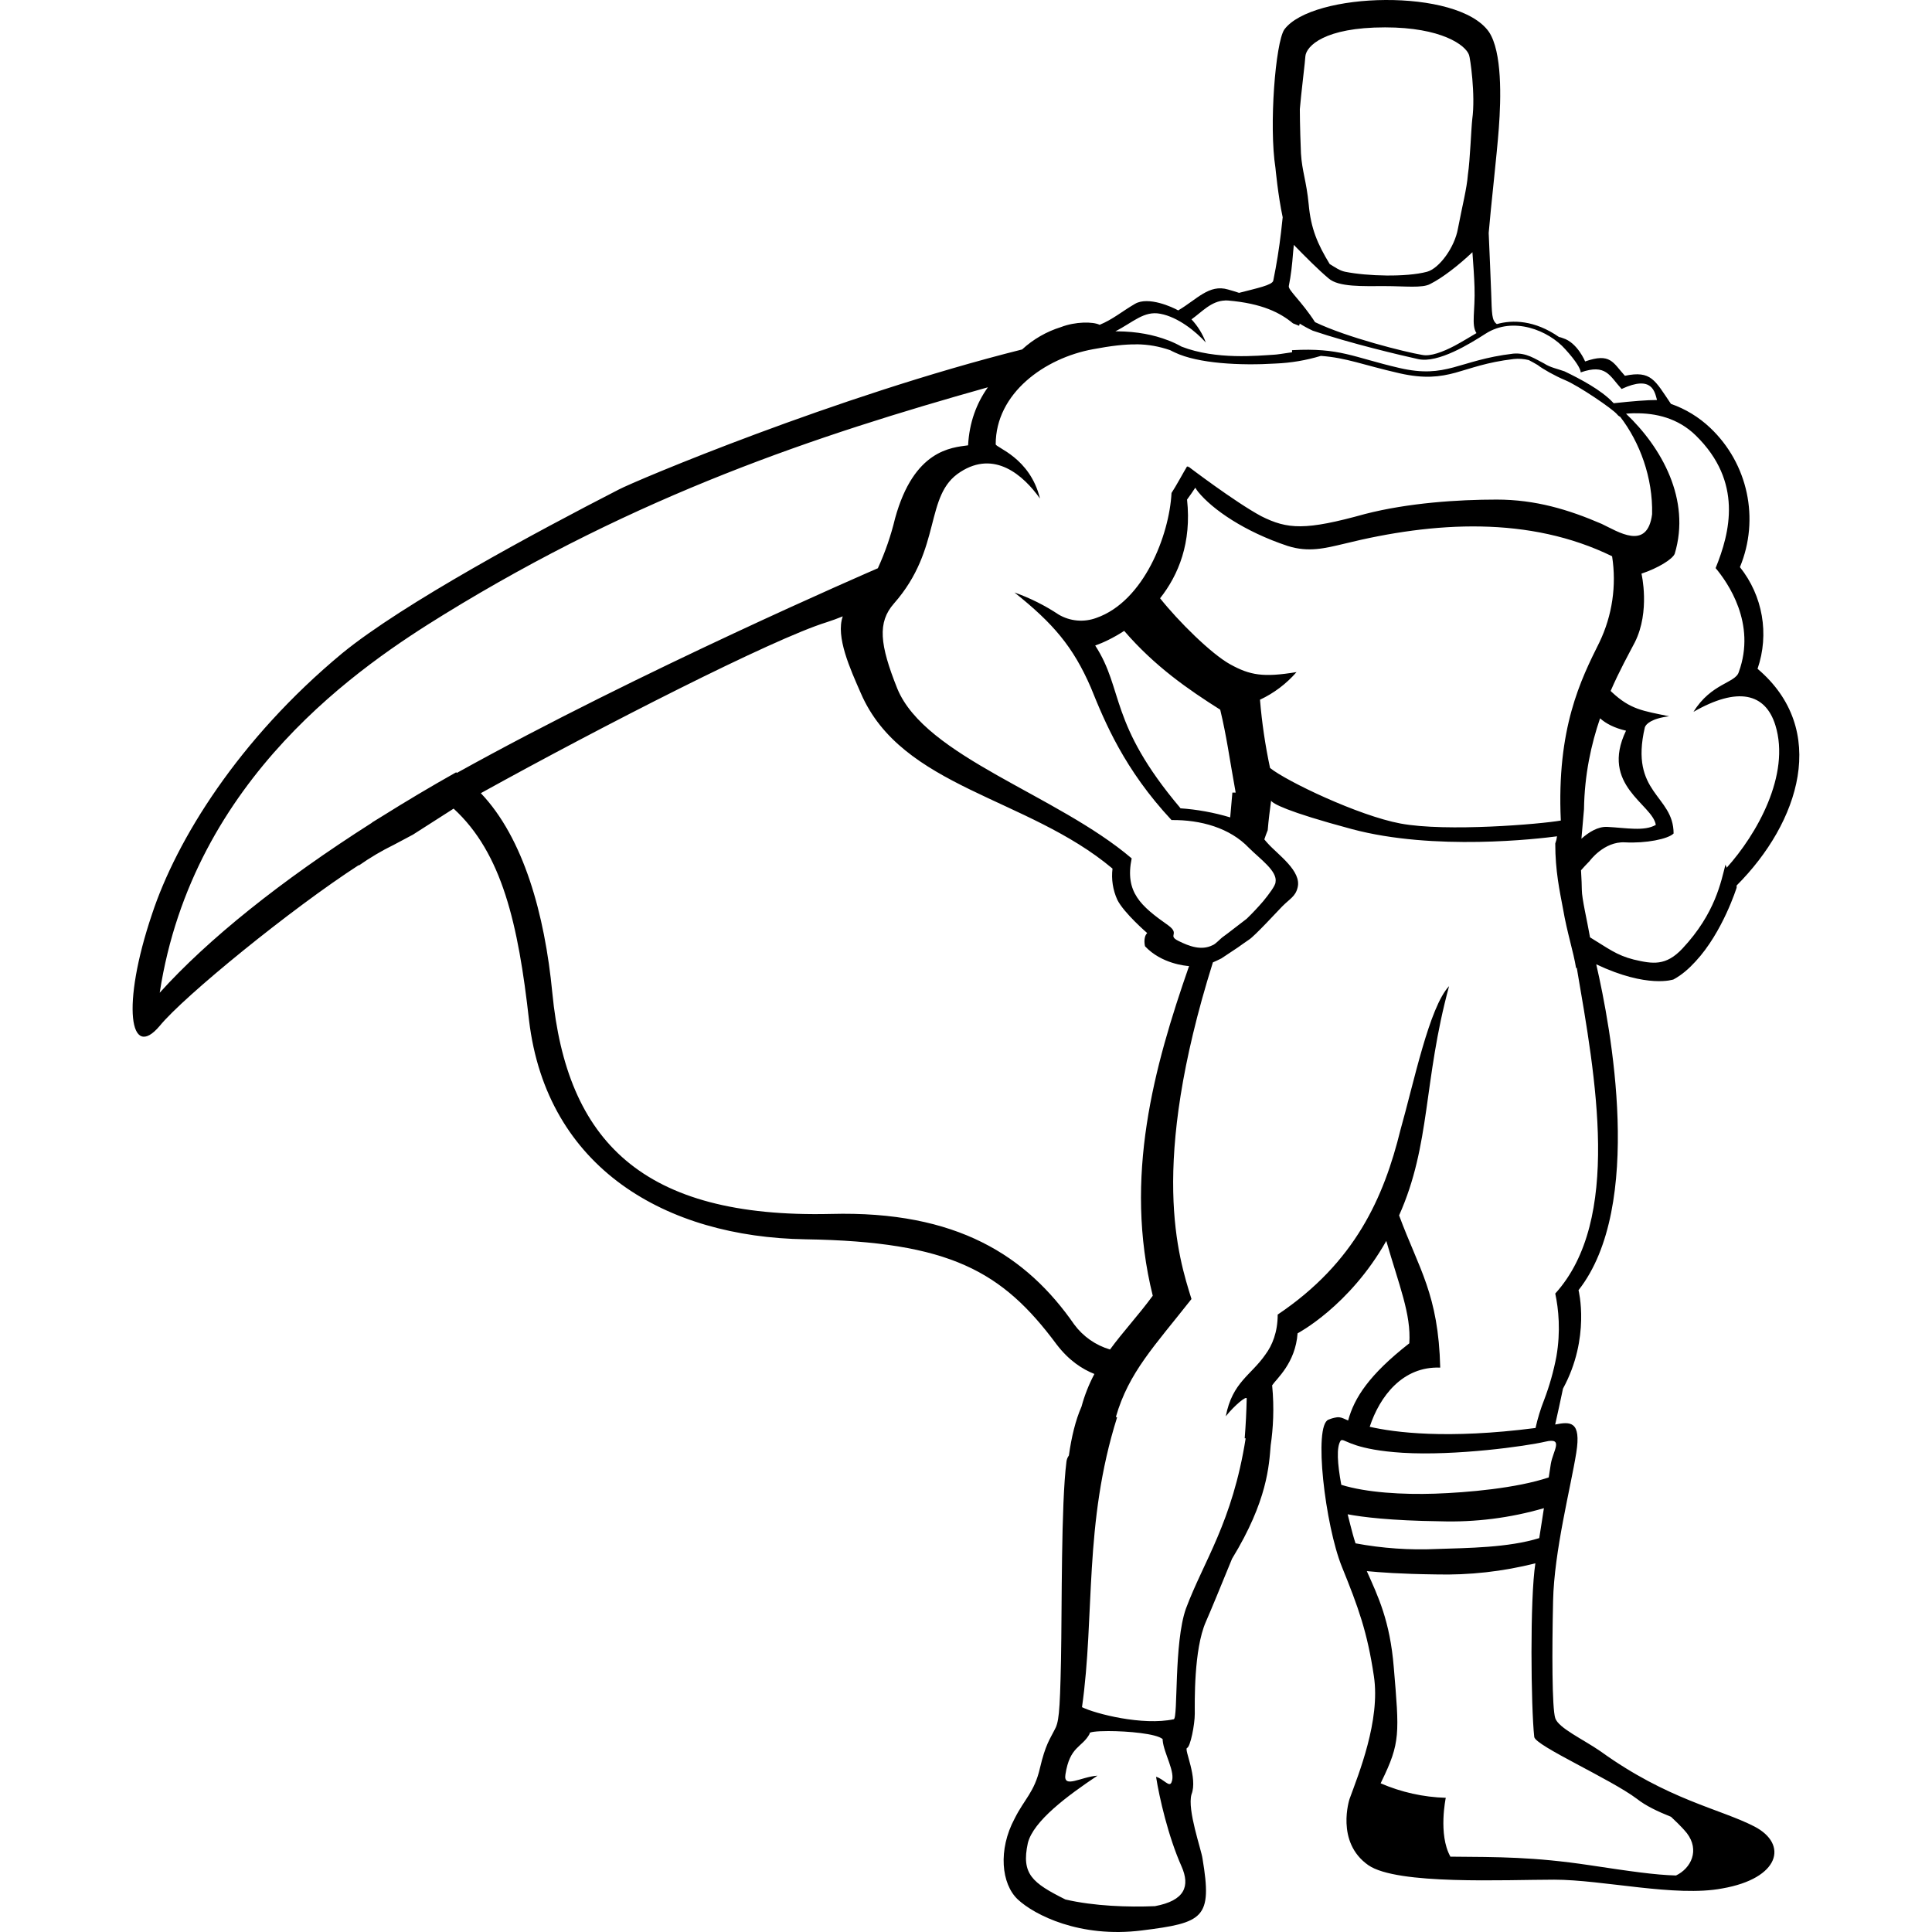
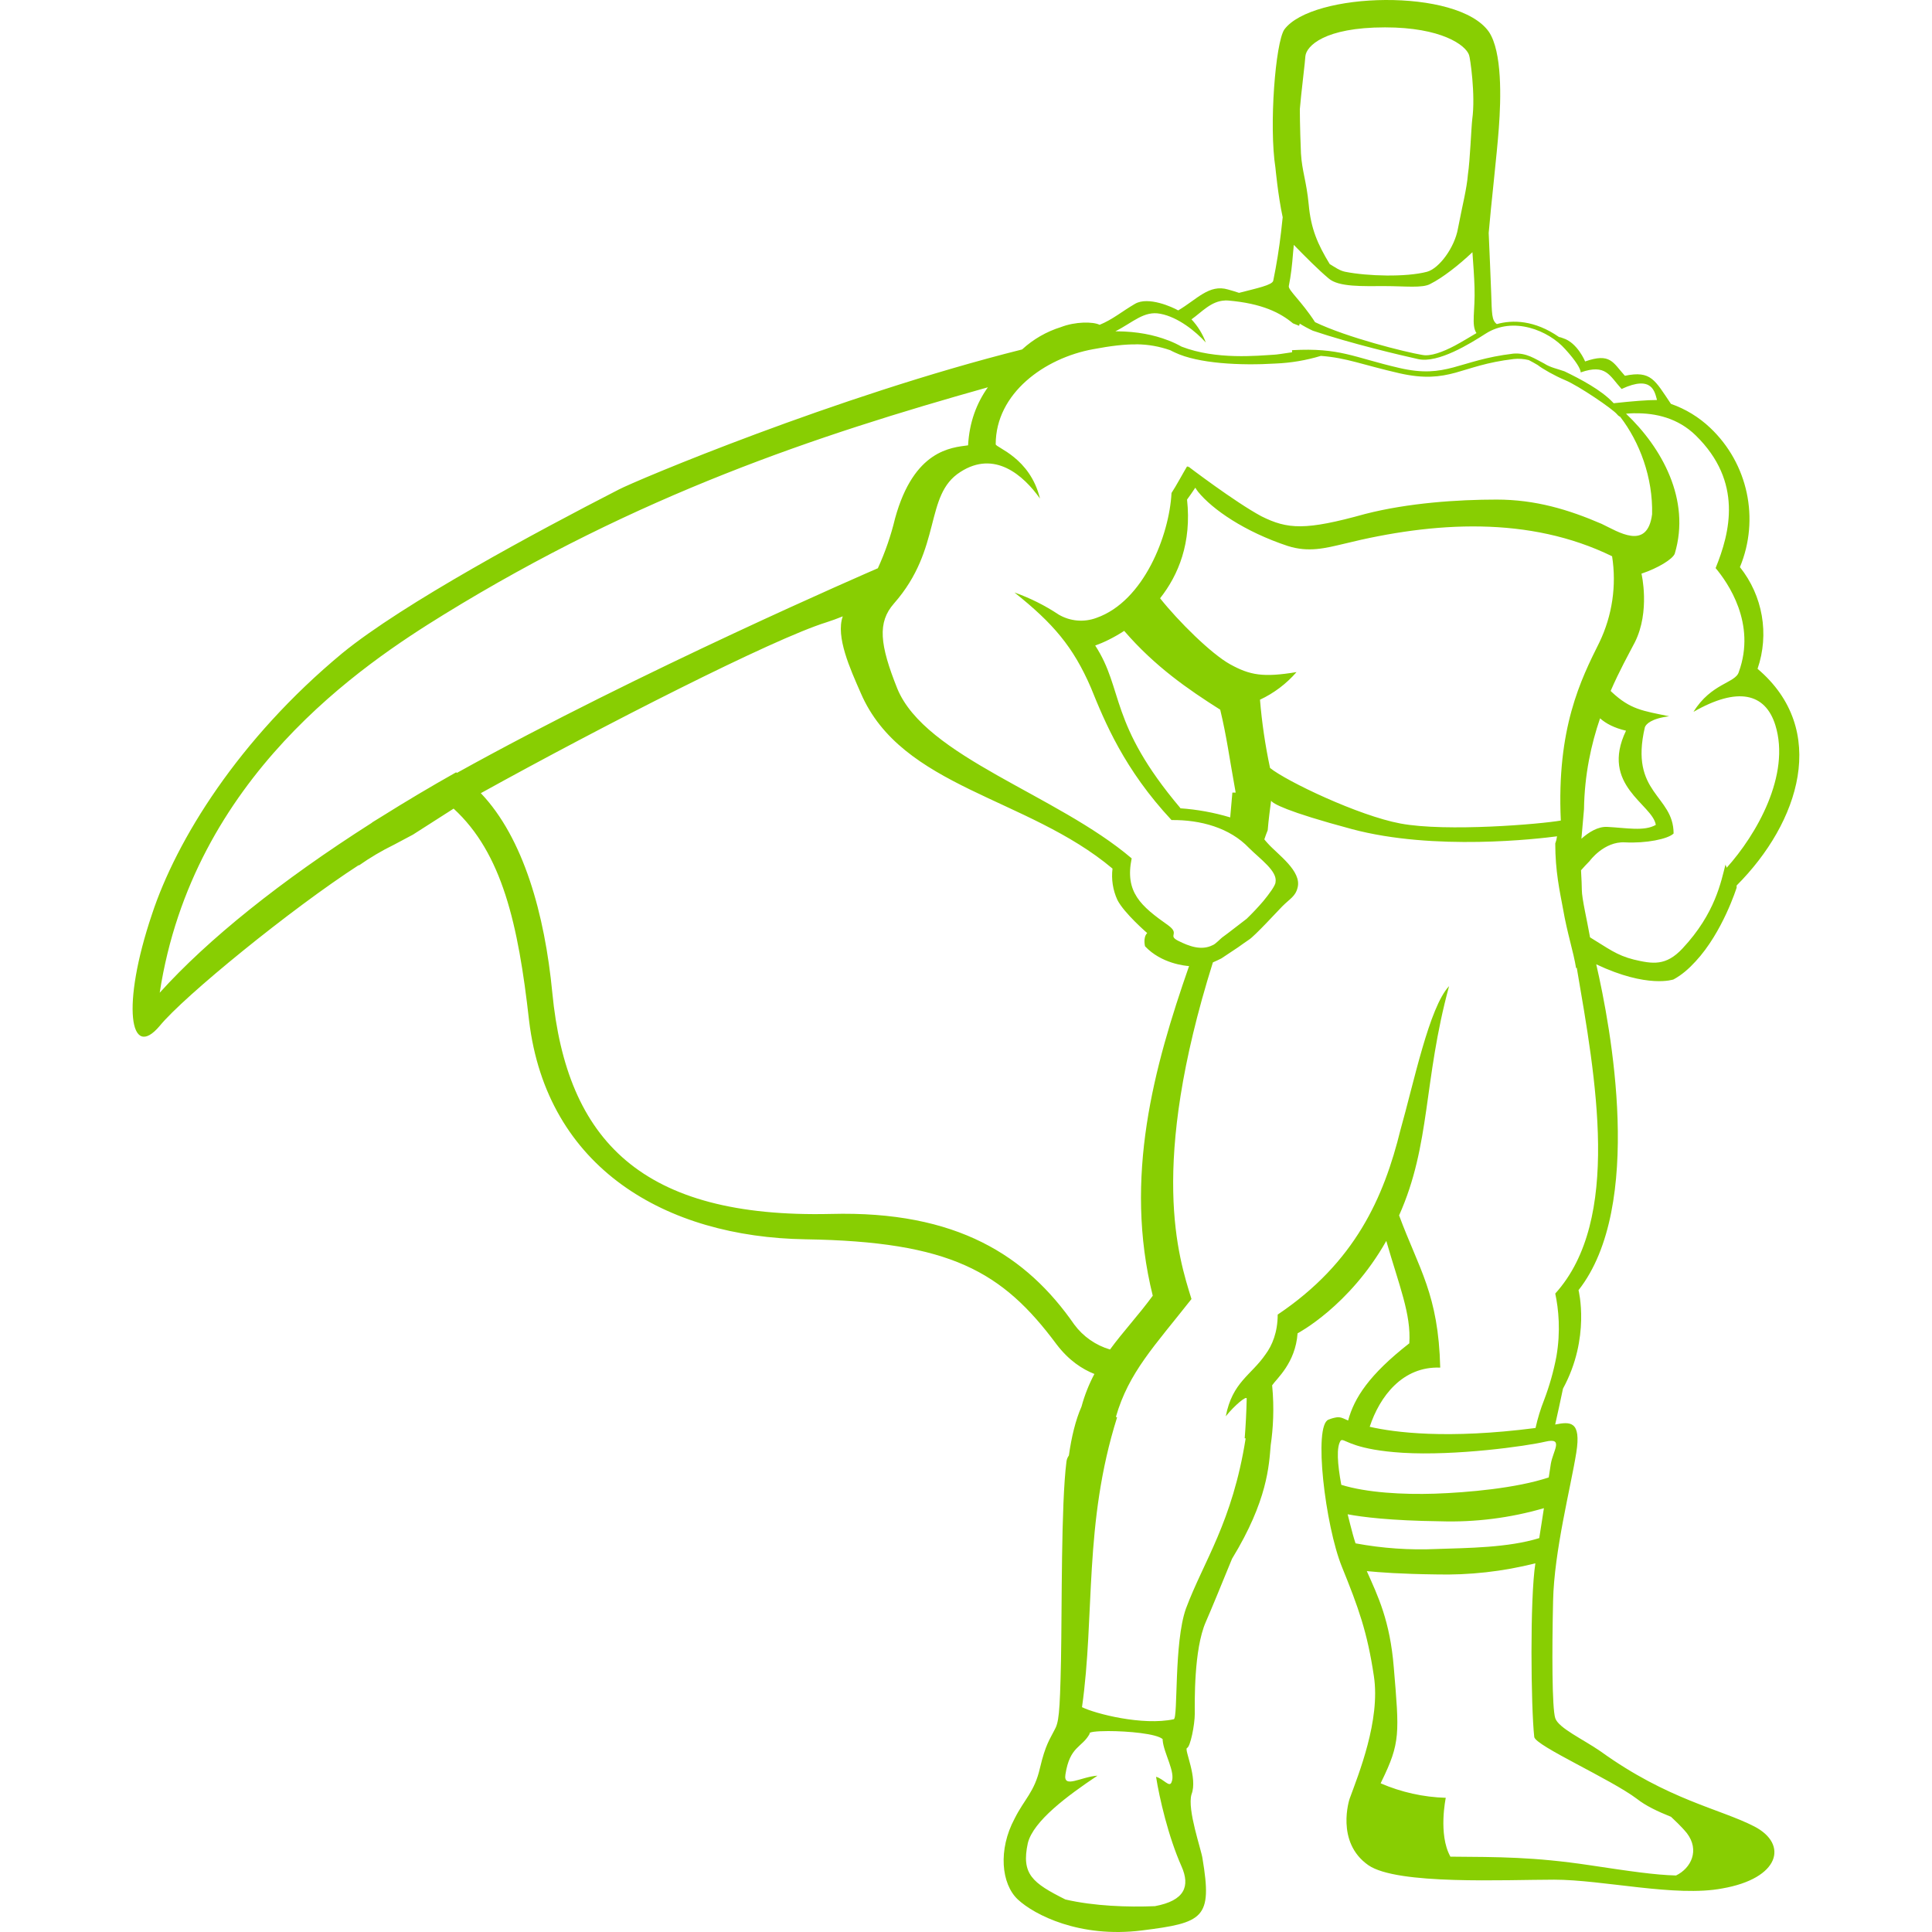
- <svg xmlns="http://www.w3.org/2000/svg" role="img" viewBox="0 0 24 24">
+ <svg xmlns="http://www.w3.org/2000/svg" fill="#88CE02" role="img" viewBox="0 0 24 24">
  <path d="M17.21 0c-.545.003-1.084.134-1.256.367-.11.165-.192 1.196-.11 1.718 0 0 .032.345.09.614a14.6 14.6 0 0 1-.02.182 7.024 7.024 0 0 1-.097.605c-.01.056-.207.095-.425.152a2.495 2.495 0 0 0-.138-.042c-.234-.069-.385.123-.618.26-.069-.04-.371-.178-.536-.082-.165.096-.275.193-.44.261-.082-.041-.302-.041-.48.028a1.27 1.27 0 0 0-.483.278c-2.314.58-4.813 1.635-5.012 1.741-1.017.522-2.679 1.415-3.434 2.033-1.291 1.071-2.06 2.322-2.363 3.242-.385 1.14-.275 1.827.096 1.387.298-.366 1.632-1.454 2.475-1.999l-.002.007a3.219 3.219 0 0 1 .44-.26l.233-.124.505-.323c.602.552.803 1.433.937 2.63.22 1.841 1.704 2.693 3.434 2.72 1.8.028 2.446.399 3.119 1.305.153.201.318.307.47.368a1.954 1.954 0 0 0-.16.405c-.075.17-.125.38-.157.608a.157.157 0 0 0-.03.075c-.068.536-.055 1.8-.068 2.473-.014.673-.028.77-.083.866-.055.11-.11.178-.178.467-.069.302-.193.384-.316.631-.206.385-.165.81.041 1.003.206.192.77.481 1.538.385.77-.096.88-.151.756-.893-.014-.11-.192-.605-.137-.797.082-.206-.096-.563-.055-.577.041-.014.096-.288.096-.426 0-.137-.014-.796.137-1.14.062-.14.193-.46.326-.785.442-.723.459-1.161.48-1.41.03-.202.046-.46.018-.744.055-.083.289-.275.316-.646 0 0 .644-.337 1.102-1.148.16.557.31.91.286 1.272-.499.39-.684.678-.76.959-.048-.02-.076-.037-.11-.04h-.027a.437.437 0 0 0-.106.029c-.192.068-.041 1.318.165 1.827.206.508.316.81.398 1.36.083.549-.192 1.222-.302 1.524 0 0-.179.536.233.824.358.248 1.704.18 2.308.18.605 0 1.511.219 2.088.109.715-.124.824-.55.399-.77-.426-.22-1.072-.329-1.91-.933-.22-.152-.522-.289-.563-.412-.041-.124-.041-.838-.027-1.457.013-.618.22-1.414.288-1.84.064-.398-.076-.388-.262-.351.032-.147.066-.292.097-.446.344-.632.193-1.223.193-1.223.82-1.044.4-3.27.22-4.048.64.303.96.188.96.188.102-.055.192-.134.274-.224.337-.362.51-.916.51-.916V11c.782-.783 1.151-1.936.26-2.692a1.331 1.331 0 0 0-.219-1.263 1.56 1.56 0 0 0-.37-1.731 1.36 1.36 0 0 0-.487-.297c-.2-.295-.245-.417-.572-.349-.15-.165-.178-.288-.494-.178 0 0-.096-.234-.275-.289a.25.25 0 0 0-.05-.015c-.302-.21-.576-.215-.772-.16-.064-.048-.061-.124-.07-.388-.008-.2-.019-.486-.031-.744.027-.328.102-.974.126-1.303.028-.37.042-.948-.123-1.195C18.303.12 17.754-.003 17.21 0zm-.005.34c.7 0 1.002.22 1.044.343.013.028.082.495.04.797-.013.11-.027.509-.054.687-.014.179-.069.385-.124.673-.041.234-.233.495-.384.536-.261.069-.742.055-1.017 0-.069-.014-.124-.055-.192-.096-.151-.248-.234-.44-.261-.742-.028-.289-.083-.412-.096-.632-.014-.33-.014-.55-.014-.55.014-.178.069-.618.069-.659.013-.123.233-.357.989-.357zm-1.133 2.702c.146.149.301.306.432.416.124.11.426.096.7.096.248 0 .468.028.564-.027.154-.077.355-.235.523-.394.011.152.022.304.026.435.01.295-.043.468.024.57-.082.048-.174.105-.269.156-.151.08-.306.136-.403.115h-.002c-.209-.035-.931-.215-1.331-.407-.167-.259-.335-.398-.326-.448.027-.137.04-.247.054-.425.004-.03.005-.058.008-.088zm-.853.69l.035.001c.424.036.65.152.808.284l.076.03.008-.027c.047.03.102.06.162.088.47.159 1.104.308 1.309.353.247.055.645-.192.838-.316.343-.22.783-.04.989.193.137.15.192.247.192.288.316-.11.357.041.508.206.385-.179.412.041.44.137-.122 0-.298.014-.538.04l-.012-.012c-.144-.153-.402-.289-.599-.384-.087-.031-.18-.049-.252-.097-.11-.055-.22-.137-.385-.123-.687.082-.824.315-1.415.178-.577-.134-.737-.254-1.333-.221l.001.026c-.105.016-.2.03-.22.03-.206.012-.722.067-1.153-.1a1.256 1.256 0 0 0-.161-.076l-.005-.002h-.001c-.18-.07-.39-.11-.63-.112h-.026c.218-.11.356-.259.56-.218.22.041.44.22.564.357a.858.858 0 0 0-.178-.288c.128-.09.245-.229.418-.234zm-1.1.545c.15.002.28.026.417.073.018.009.034.018.059.029.288.137.81.164 1.25.137a2.26 2.26 0 0 0 .563-.095c.322.024.514.11.977.216.31.07.502.045.695-.007.193-.053.386-.13.723-.17a.542.542 0 0 1 .188.013c.038.02.075.04.11.061.062.049.214.135.343.189.164.068.59.357.645.425a.1.1 0 0 0 .038.03c.242.314.407.755.396 1.21-.06.46-.426.214-.626.12-.412-.178-.824-.302-1.305-.302-.48 0-1.099.041-1.635.179-.741.206-.961.192-1.29.027-.33-.178-.907-.618-.907-.618v.01c-.007-.007-.012-.012-.014-.01-.042.069-.138.247-.193.33-.027.522-.343 1.346-.934 1.552a.547.547 0 0 1-.467-.041 2.503 2.503 0 0 0-.55-.275c.481.384.729.673.949 1.181.174.43.415 1.017 1.002 1.646.363-.004.725.097.962.346.137.137.357.289.33.426 0 .041-.083.151-.151.234a3.231 3.231 0 0 1-.207.22c-.054.04-.247.192-.288.22-.041.027-.096.095-.137.109-.138.069-.289.014-.426-.055s.027-.082-.124-.192c-.34-.24-.541-.411-.454-.832-.932-.794-2.561-1.26-2.911-2.108-.22-.55-.248-.824-.042-1.058.605-.687.371-1.346.825-1.634.425-.275.783.04.989.33-.124-.509-.55-.633-.55-.674 0-.632.605-1.071 1.21-1.181.218-.041.389-.062.54-.06zm-1.847.534c-.14.196-.231.435-.246.721-.206.028-.673.055-.907.907a3.39 3.39 0 0 1-.214.62c-.103.045-2.946 1.274-5.229 2.542l-.01-.007c-.32.18-.627.363-.919.546l-.125.077-.001.003c-1.136.723-2.04 1.45-2.637 2.112.412-2.679 2.528-4.08 3.53-4.698 2.42-1.489 4.629-2.225 6.758-2.823zm8.037.323c.26-.004.536.06.756.275.59.577.425 1.209.247 1.648.15.179.508.687.288 1.291-.04.138-.343.138-.563.495.55-.316.893-.233 1.017.165.192.618-.234 1.36-.605 1.772 0-.014-.014-.028-.014-.041-.055.206-.123.604-.535 1.044-.206.22-.371.192-.605.137-.215-.054-.322-.142-.543-.276-.036-.207-.102-.482-.102-.59 0-.044-.004-.141-.01-.243.032-.036.066-.074.106-.114 0 0 .178-.247.44-.233.26.014.535-.041.604-.11 0-.48-.55-.494-.357-1.319.013-.04.082-.11.302-.137-.33-.069-.48-.083-.714-.302l-.013-.013c.11-.253.224-.457.301-.605.193-.385.082-.852.082-.852.207-.069.385-.179.413-.247.203-.673-.164-1.322-.605-1.74.036-.003.073-.005.11-.006zm-5.46.925c.01.016.02.033.034.05.179.22.577.495 1.113.673.26.083.467.028.7-.027 1.123-.278 2.304-.346 3.33.155a1.82 1.82 0 0 1-.157 1.068c-.232.465-.533 1.068-.48 2.215-.246.044-1.419.144-1.992.037-.521-.097-1.416-.525-1.62-.69a6.703 6.703 0 0 1-.125-.848 1.37 1.37 0 0 0 .454-.343c-.412.068-.577.04-.825-.097-.235-.13-.642-.533-.87-.82.229-.29.393-.69.335-1.226.037-.05.07-.099.102-.147zm-4.38 1.598c-.09.253.093.654.224.953.508 1.179 2.07 1.29 3.127 2.18a.723.723 0 0 0 .06.388c.083.165.371.413.371.413-.055.054-.027.164-.027.164.204.217.504.243.547.246-.435 1.248-.816 2.626-.451 4.095-.179.244-.368.445-.531.668a.851.851 0 0 1-.444-.31c-.591-.852-1.457-1.416-3.023-1.374-2.349.055-3.283-.907-3.461-2.748-.094-.974-.357-1.922-.888-2.479C7.489 9.014 9.6 7.937 10.268 7.73a2.8 2.8 0 0 0 .2-.073zm3.496.18c.381.442.795.727 1.193.979.082.343.11.577.192 1.03h-.041l-.027.308a2.836 2.836 0 0 0-.62-.113l.001-.003c-.893-1.057-.7-1.47-1.058-2.019.097-.034.225-.094.36-.182zm5.911 1.086c.076.067.178.12.323.154-.327.68.33.912.37 1.17-.143.083-.367.037-.603.025-.115-.006-.229.065-.321.147l.032-.367c.006-.43.09-.809.2-1.13zM15.79 9.947c.024.035.178.131 1.002.352 1.026.275 2.323.12 2.55.09a.378.378 0 0 1-.022.089c0 .343.055.59.096.81.053.308.13.533.163.74l.008-.007c.234 1.367.561 3.133-.267 4.048.041.192.069.467.014.783a3.204 3.204 0 0 1-.151.535 2.29 2.29 0 0 0-.108.352c-1.1.142-1.755.055-2.06-.015.123-.374.407-.754.876-.735-.022-.911-.264-1.223-.511-1.891.395-.883.299-1.665.621-2.848-.247.261-.44 1.209-.604 1.786-.206.838-.563 1.648-1.525 2.294 0 .22-.069.384-.151.494-.179.261-.412.344-.494.77.11-.138.26-.261.26-.22a8.51 8.51 0 0 1-.025.493l.012.001c-.165 1.044-.522 1.525-.742 2.115-.151.426-.096 1.36-.151 1.374-.385.083-.975-.068-1.14-.15.162-1.14.019-2.278.436-3.6l-.015-.006c.16-.554.478-.878.939-1.464-.161-.52-.532-1.64.266-4.182.033-.014.067-.03.105-.049l.206-.137c.04-.028.096-.069.137-.096.069-.042.371-.371.412-.412.096-.097.165-.124.192-.234.055-.206-.247-.412-.37-.55-.018-.019-.03-.034-.043-.05.013-.039.027-.077.042-.114.01-.125.028-.26.042-.367zm.883 7.942c.05.002.174.122.751.158.66.04 1.539-.083 1.772-.138.234-.055.097.11.069.275l-.026.169c-.399.134-1.008.188-1.416.202-.393.013-.846-.012-1.161-.11-.048-.26-.063-.47-.007-.55a.024.024 0 0 1 .018-.006zm2.506.846c-.02.135-.035.223-.058.372-.388.12-.888.122-1.27.135a4.413 4.413 0 0 1-1.012-.07 2.065 2.065 0 0 1-.033-.109 11.343 11.343 0 0 1-.065-.252c.179.034.53.079 1.15.087a4.142 4.142 0 0 0 1.288-.163zm-.106.685c-.069.44-.055 1.786-.014 2.157.014.11.948.522 1.277.77.107.085.259.157.422.222.042.042.116.105.197.203.162.213.052.436-.135.526-.264-.007-.568-.052-1.074-.128-.695-.104-1.129-.101-1.73-.106v-.003c-.152-.275-.056-.728-.056-.728a2.2 2.2 0 0 1-.809-.18l.012-.026c.234-.48.22-.591.151-1.415-.047-.578-.196-.883-.335-1.195.169.016.409.035.857.041a4.567 4.567 0 0 0 1.237-.138zm-5.306 2.084c.243 0 .6.032.676.1v.014c.014.165.165.399.11.522-.027.069-.096-.041-.192-.068.041.26.151.741.316 1.112.11.248.041.426-.33.495-.33.014-.755 0-1.112-.083-.412-.206-.55-.316-.467-.7.068-.275.494-.59.865-.838-.206.014-.426.165-.398-.014.055-.357.206-.33.302-.508-.02-.02.084-.032.23-.032z" />
</svg>
